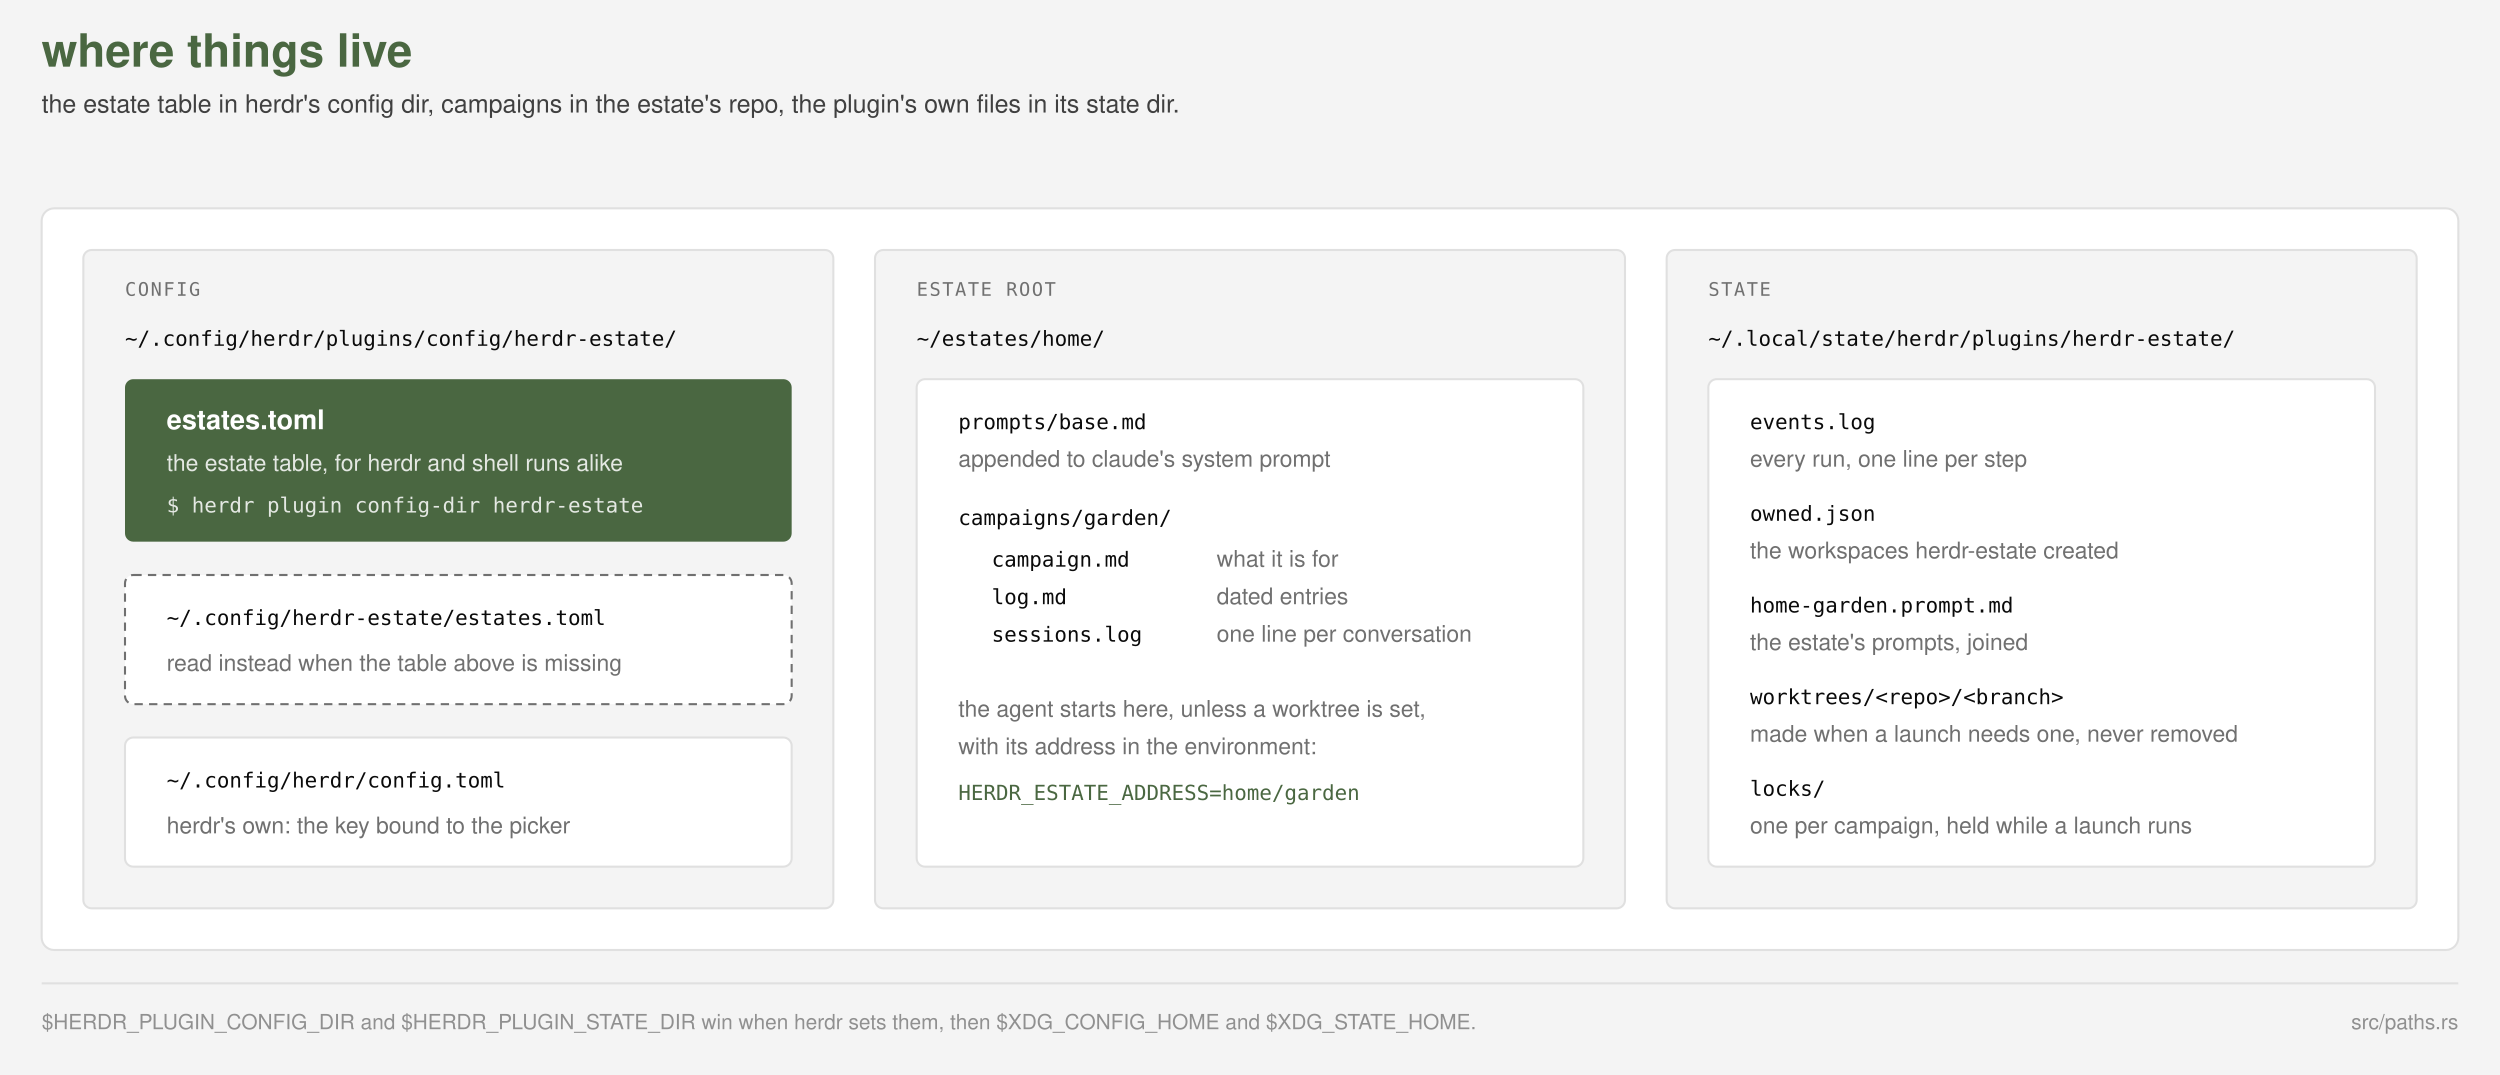
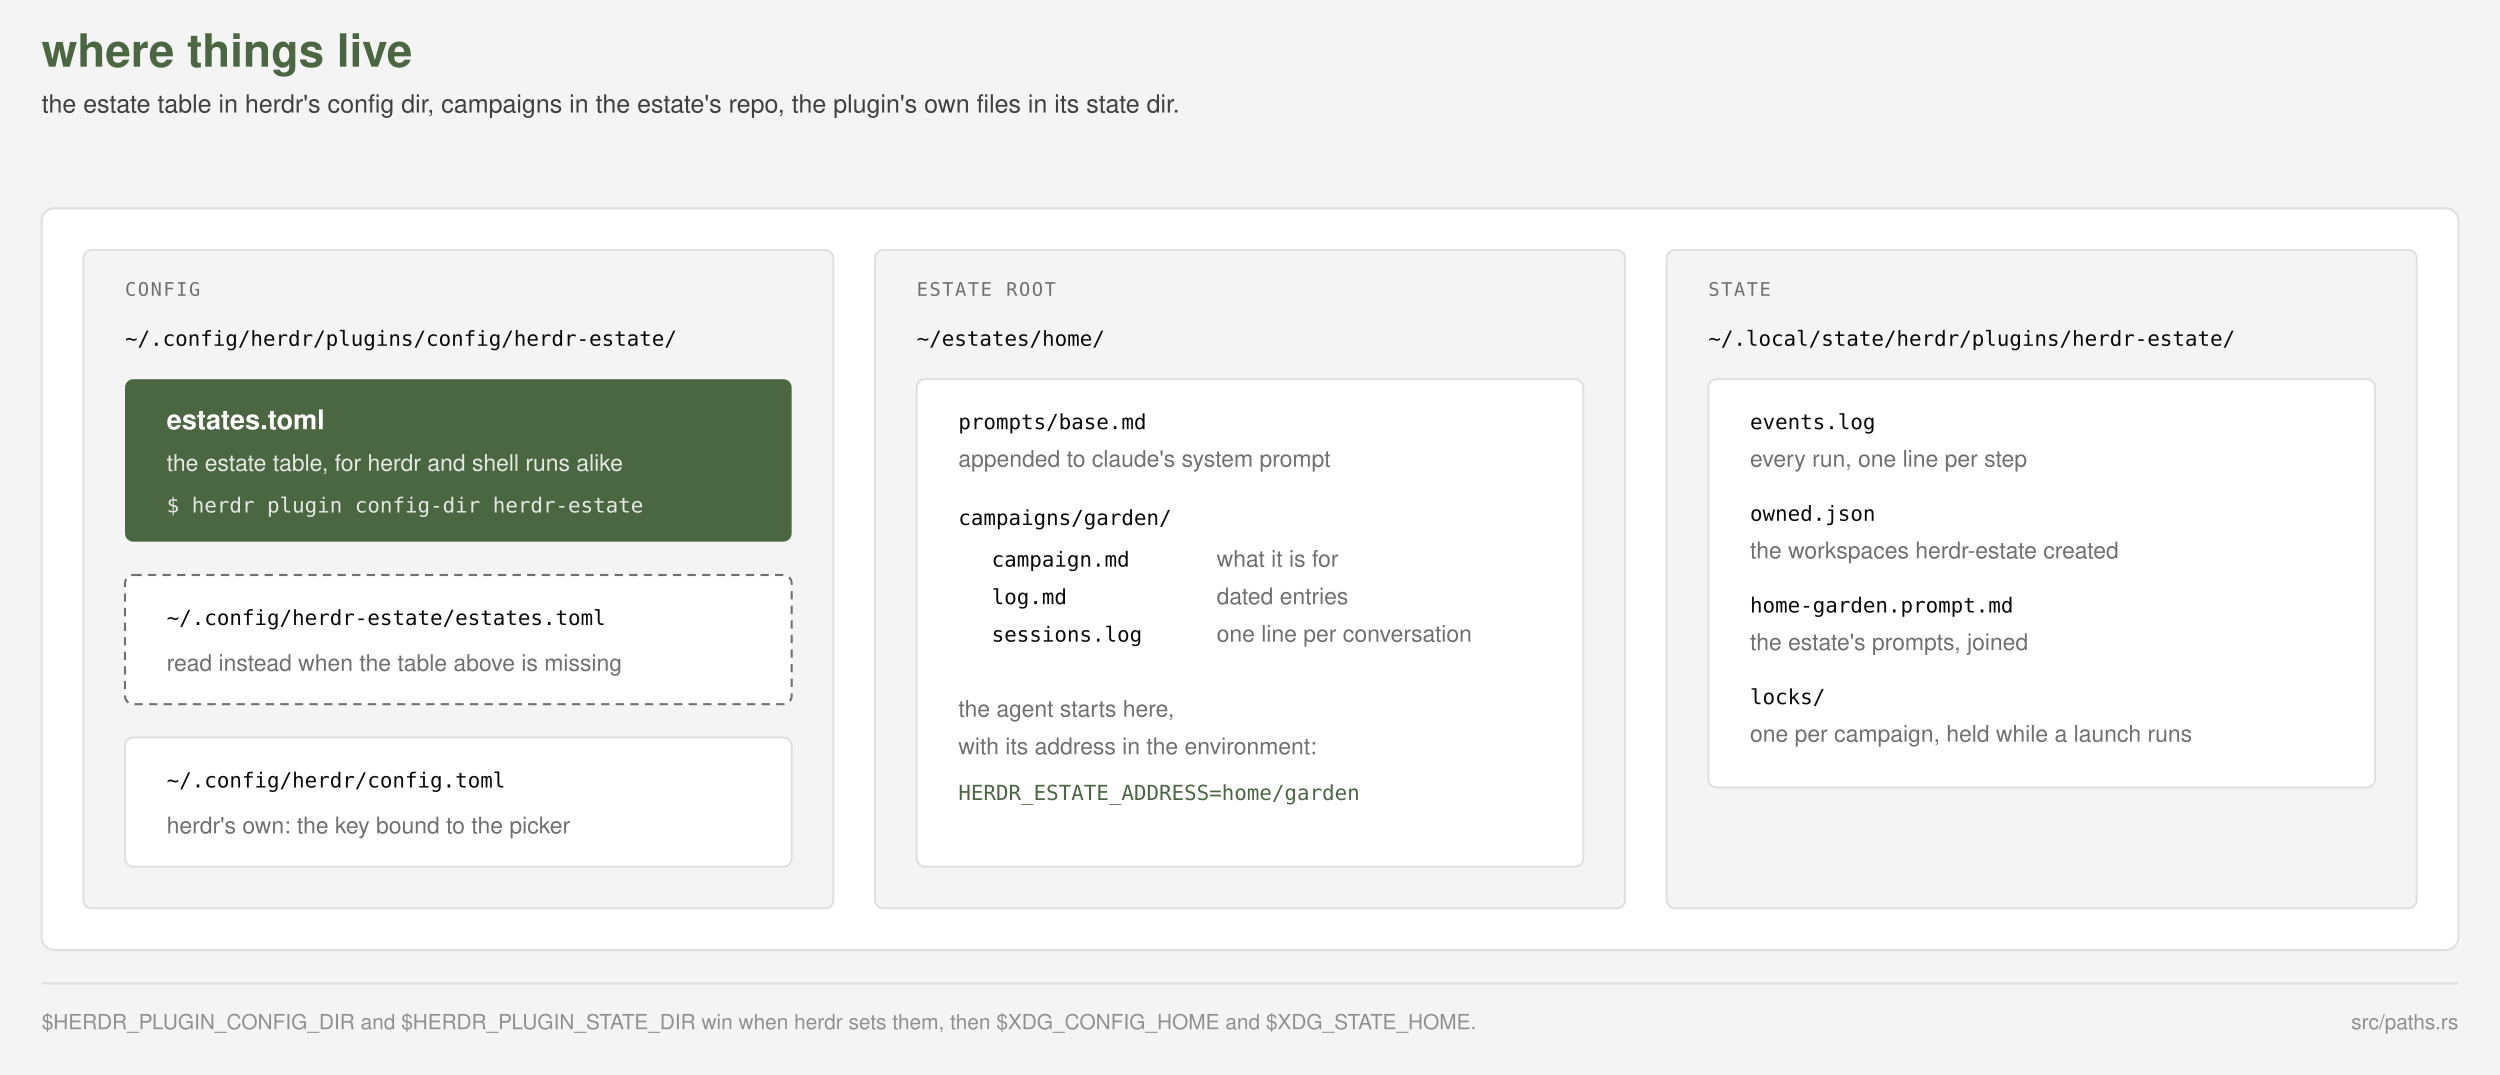
- <svg xmlns="http://www.w3.org/2000/svg" viewBox="0 0 1200 516" role="img" font-family="Helvetica, Arial, sans-serif" aria-label="estates.toml lives in herdr's plugin config dir; campaigns live under the estate root; logs, ownership, prompts, worktrees and locks live in the plugin's state dir.">
+ <svg xmlns="http://www.w3.org/2000/svg" viewBox="0 0 1200 516" role="img" font-family="Helvetica, Arial, sans-serif" aria-label="estates.toml lives in herdr's plugin config dir; campaigns live under the estate root; logs, ownership, prompts and locks live in the plugin's state dir.">
  <rect x="0" y="0" width="1200" height="516" fill="#f4f4f4" />
  <text x="20" y="32" font-size="22" font-weight="700" fill="#4a6741">where things live</text>
  <text x="20" y="54" font-size="12" fill="#404040">the estate table in herdr's config dir, campaigns in the estate's repo, the plugin's own files in its state dir.</text>
  <g font-family="Helvetica, Arial, sans-serif" transform="translate(0,80)">
    <rect x="20" y="20" width="1160" height="356" rx="6" fill="#ffffff" stroke="#e0e0e0" stroke-width="1" />
    <rect x="40" y="40" width="360" height="316" rx="4" fill="#f4f4f4" stroke="#e0e0e0" stroke-width="1" />
    <text x="60" y="62" font-size="9" fill="#707070" font-family="Menlo, monospace" letter-spacing="0.08em">CONFIG</text>
    <text x="60" y="86" font-size="10" fill="#0a0a0a" font-family="Menlo, monospace">~/.config/herdr/plugins/config/herdr-estate/</text>
    <rect x="60" y="102" width="320" height="78" rx="4" fill="#4a6741" />
    <text x="80" y="126" font-size="13" font-weight="600" fill="#ffffff">estates.toml</text>
    <text x="80" y="146" font-size="11" fill="#ffffff" opacity="0.85">the estate table, for herdr and shell runs alike</text>
    <text x="80" y="166" font-size="10" fill="#ffffff" opacity="0.85" font-family="Menlo, monospace">$ herdr plugin config-dir herdr-estate</text>
    <rect x="60" y="196" width="320" height="62" rx="4" fill="#ffffff" stroke="#707070" stroke-width="1" stroke-dasharray="4 3" />
    <text x="80" y="220" font-size="10" fill="#0a0a0a" font-family="Menlo, monospace">~/.config/herdr-estate/estates.toml</text>
    <text x="80" y="242" font-size="11" fill="#707070">read instead when the table above is missing</text>
    <rect x="60" y="274" width="320" height="62" rx="4" fill="#ffffff" stroke="#e0e0e0" stroke-width="1" />
    <text x="80" y="298" font-size="10" fill="#0a0a0a" font-family="Menlo, monospace">~/.config/herdr/config.toml</text>
    <text x="80" y="320" font-size="11" fill="#707070">herdr's own: the key bound to the picker</text>
    <rect x="420" y="40" width="360" height="316" rx="4" fill="#f4f4f4" stroke="#e0e0e0" stroke-width="1" />
    <text x="440" y="62" font-size="9" fill="#707070" font-family="Menlo, monospace" letter-spacing="0.08em">ESTATE ROOT</text>
    <text x="440" y="86" font-size="10" fill="#0a0a0a" font-family="Menlo, monospace">~/estates/home/</text>
    <rect x="440" y="102" width="320" height="234" rx="4" fill="#ffffff" stroke="#e0e0e0" stroke-width="1" />
    <text x="460" y="126" font-size="10" fill="#0a0a0a" font-family="Menlo, monospace">prompts/base.md</text>
    <text x="460" y="144" font-size="11" fill="#707070">appended to claude's system prompt</text>
    <text x="460" y="172" font-size="10" fill="#0a0a0a" font-family="Menlo, monospace">campaigns/garden/</text>
    <text x="476" y="192" font-size="10" fill="#0a0a0a" font-family="Menlo, monospace">campaign.md</text>
    <text x="584" y="192" font-size="11" fill="#707070">what it is for</text>
    <text x="476" y="210" font-size="10" fill="#0a0a0a" font-family="Menlo, monospace">log.md</text>
    <text x="584" y="210" font-size="11" fill="#707070">dated entries</text>
    <text x="476" y="228" font-size="10" fill="#0a0a0a" font-family="Menlo, monospace">sessions.log</text>
    <text x="584" y="228" font-size="11" fill="#707070">one line per conversation</text>
-     <text x="460" y="264" font-size="11" fill="#707070">the agent starts here, unless a worktree is set,</text>
+     <text x="460" y="264" font-size="11" fill="#707070">the agent starts here,</text>
    <text x="460" y="282" font-size="11" fill="#707070">with its address in the environment:</text>
    <text x="460" y="304" font-size="10" fill="#4a6741" font-family="Menlo, monospace">HERDR_ESTATE_ADDRESS=home/garden</text>
    <rect x="800" y="40" width="360" height="316" rx="4" fill="#f4f4f4" stroke="#e0e0e0" stroke-width="1" />
    <text x="820" y="62" font-size="9" fill="#707070" font-family="Menlo, monospace" letter-spacing="0.08em">STATE</text>
    <text x="820" y="86" font-size="10" fill="#0a0a0a" font-family="Menlo, monospace">~/.local/state/herdr/plugins/herdr-estate/</text>
-     <rect x="820" y="102" width="320" height="234" rx="4" fill="#ffffff" stroke="#e0e0e0" stroke-width="1" />
+     <rect x="820" y="102" width="320" height="196" rx="4" fill="#ffffff" stroke="#e0e0e0" stroke-width="1" />
    <text x="840" y="126" font-size="10" fill="#0a0a0a" font-family="Menlo, monospace">events.log</text>
    <text x="840" y="144" font-size="11" fill="#707070">every run, one line per step</text>
    <text x="840" y="170" font-size="10" fill="#0a0a0a" font-family="Menlo, monospace">owned.json</text>
    <text x="840" y="188" font-size="11" fill="#707070">the workspaces herdr-estate created</text>
    <text x="840" y="214" font-size="10" fill="#0a0a0a" font-family="Menlo, monospace">home-garden.prompt.md</text>
    <text x="840" y="232" font-size="11" fill="#707070">the estate's prompts, joined</text>
-     <text x="840" y="258" font-size="10" fill="#0a0a0a" font-family="Menlo, monospace">worktrees/&lt;repo&gt;/&lt;branch&gt;</text>
-     <text x="840" y="276" font-size="11" fill="#707070">made when a launch needs one, never removed</text>
-     <text x="840" y="302" font-size="10" fill="#0a0a0a" font-family="Menlo, monospace">locks/</text>
-     <text x="840" y="320" font-size="11" fill="#707070">one per campaign, held while a launch runs</text>
+     <text x="840" y="258" font-size="10" fill="#0a0a0a" font-family="Menlo, monospace">locks/</text>
+     <text x="840" y="276" font-size="11" fill="#707070">one per campaign, held while a launch runs</text>
  </g>
  <line x1="20" y1="472" x2="1180" y2="472" stroke="#e0e0e0" stroke-width="1" />
  <text x="20" y="494" font-size="10" fill="#909090">$HERDR_PLUGIN_CONFIG_DIR and $HERDR_PLUGIN_STATE_DIR win when herdr sets them, then $XDG_CONFIG_HOME and $XDG_STATE_HOME.</text>
  <text x="1180" y="494" text-anchor="end" font-size="10" fill="#909090">src/paths.rs</text>
</svg>
